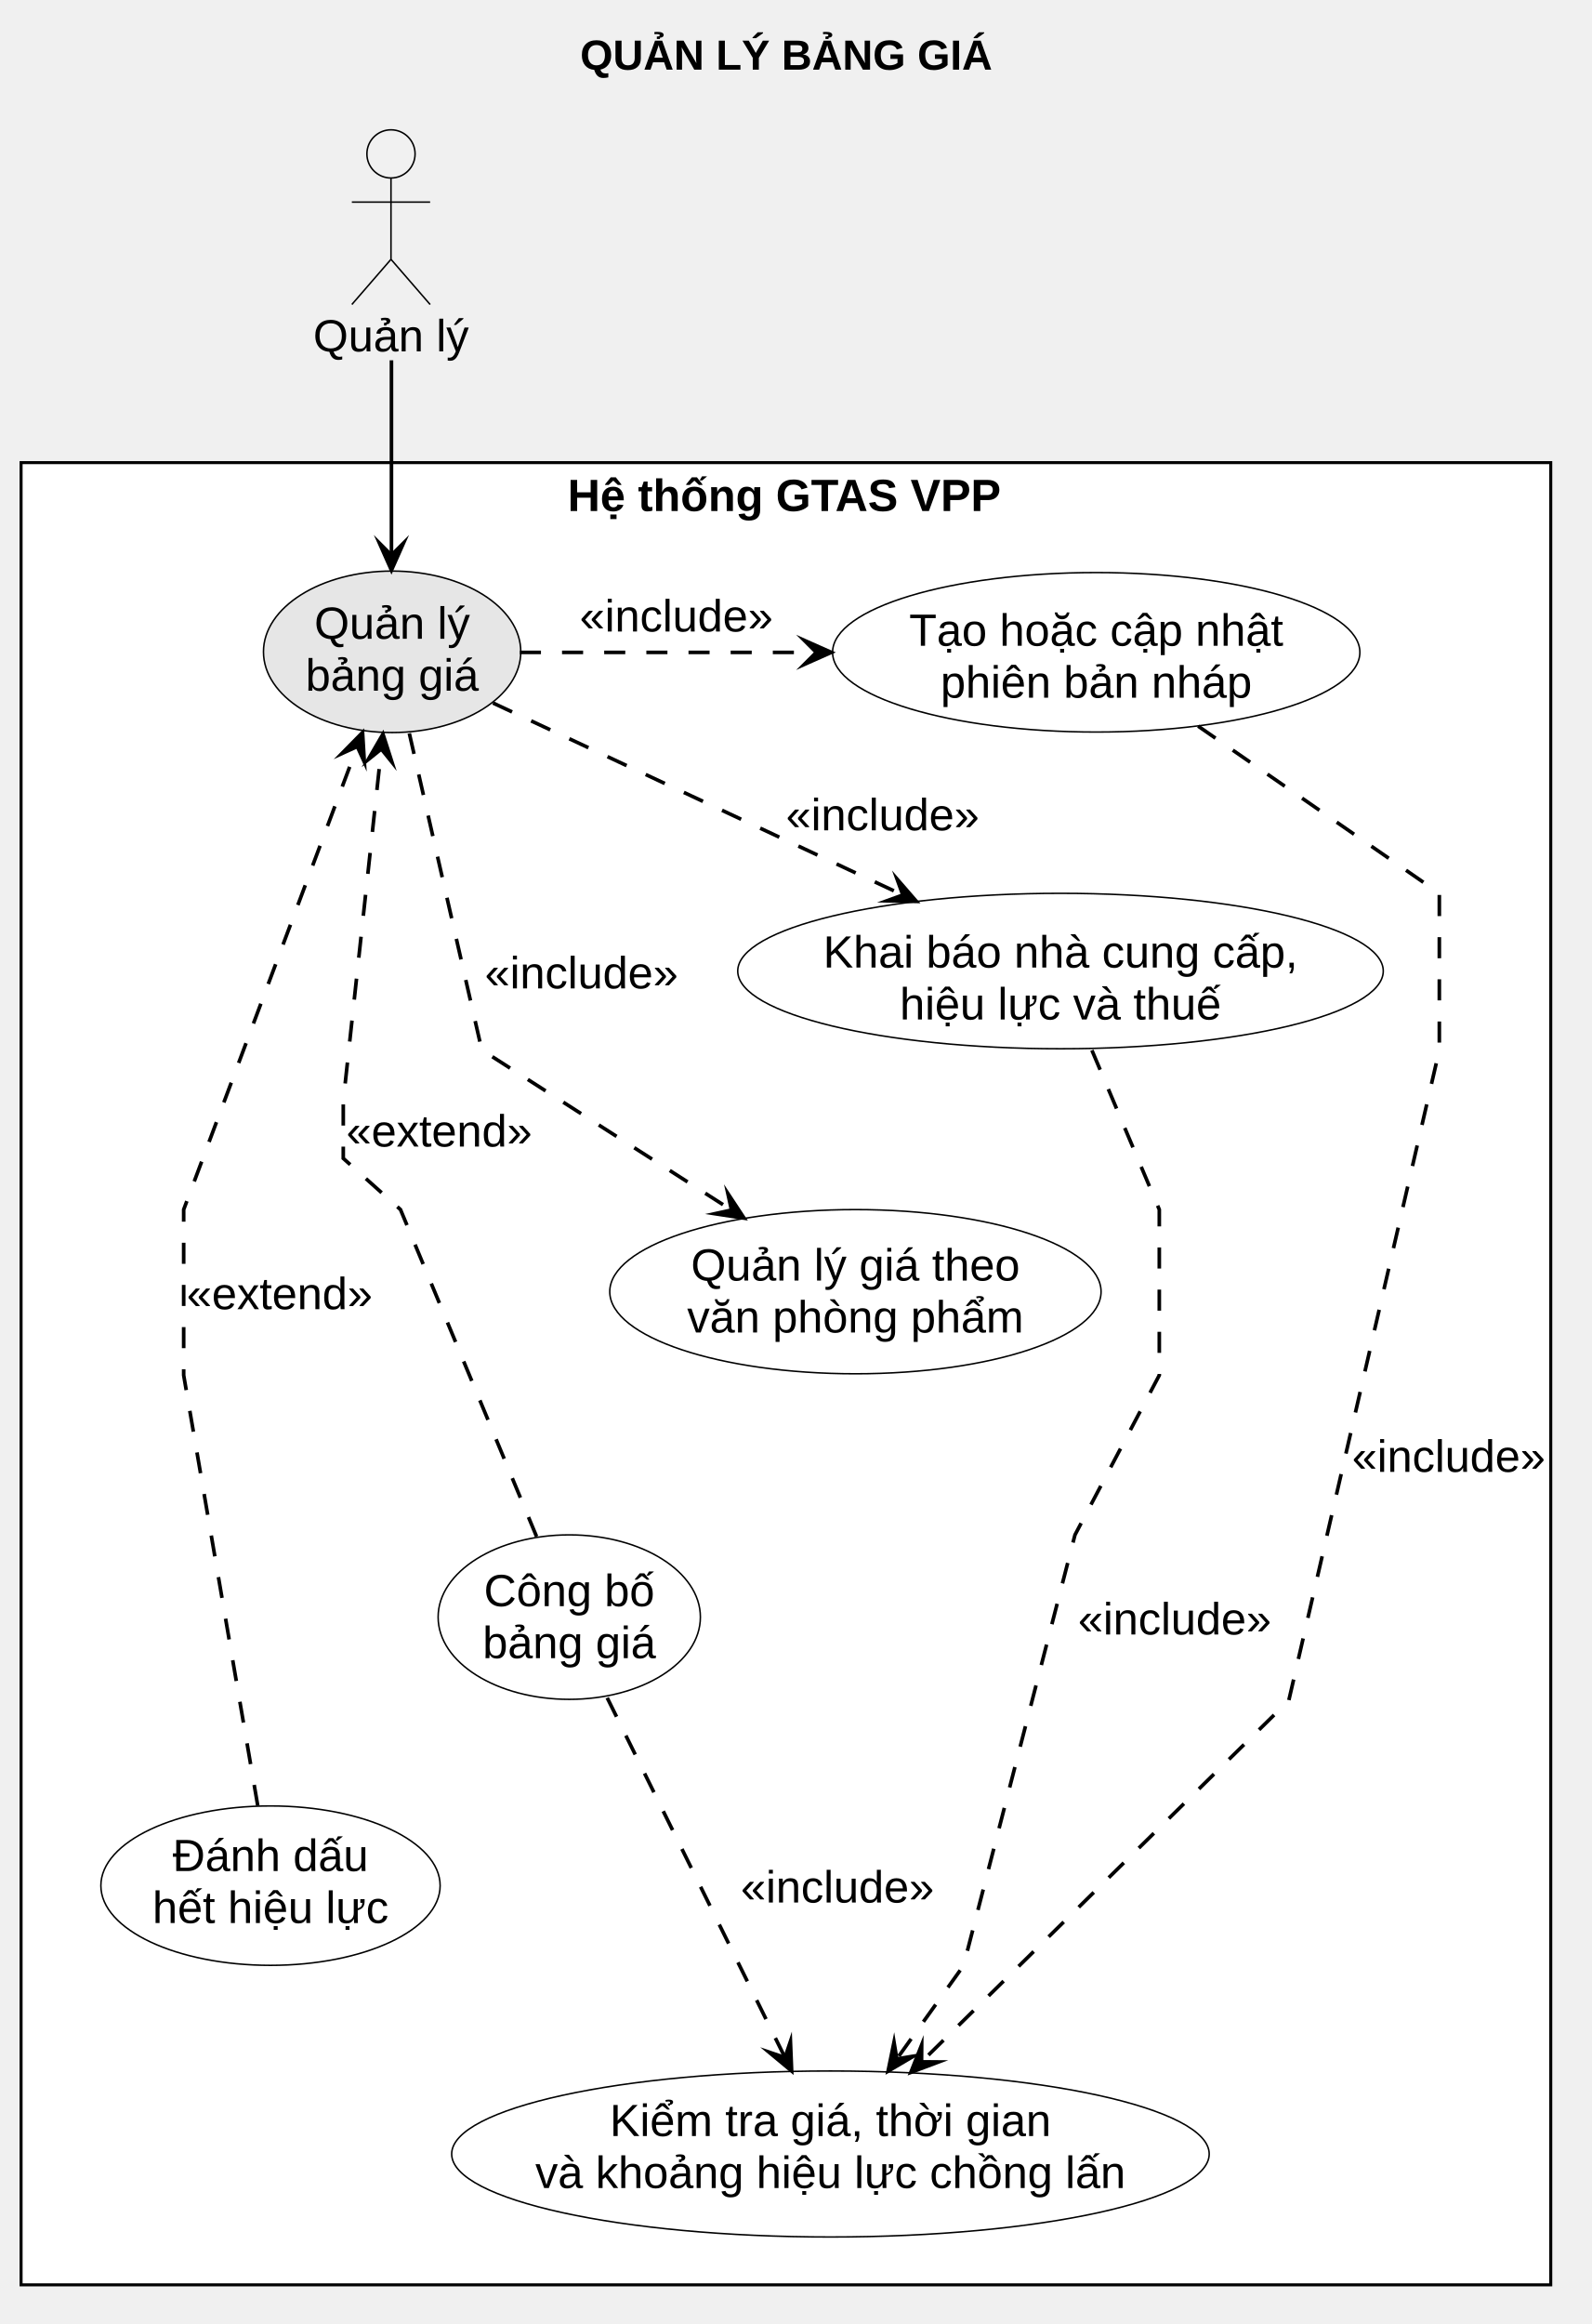
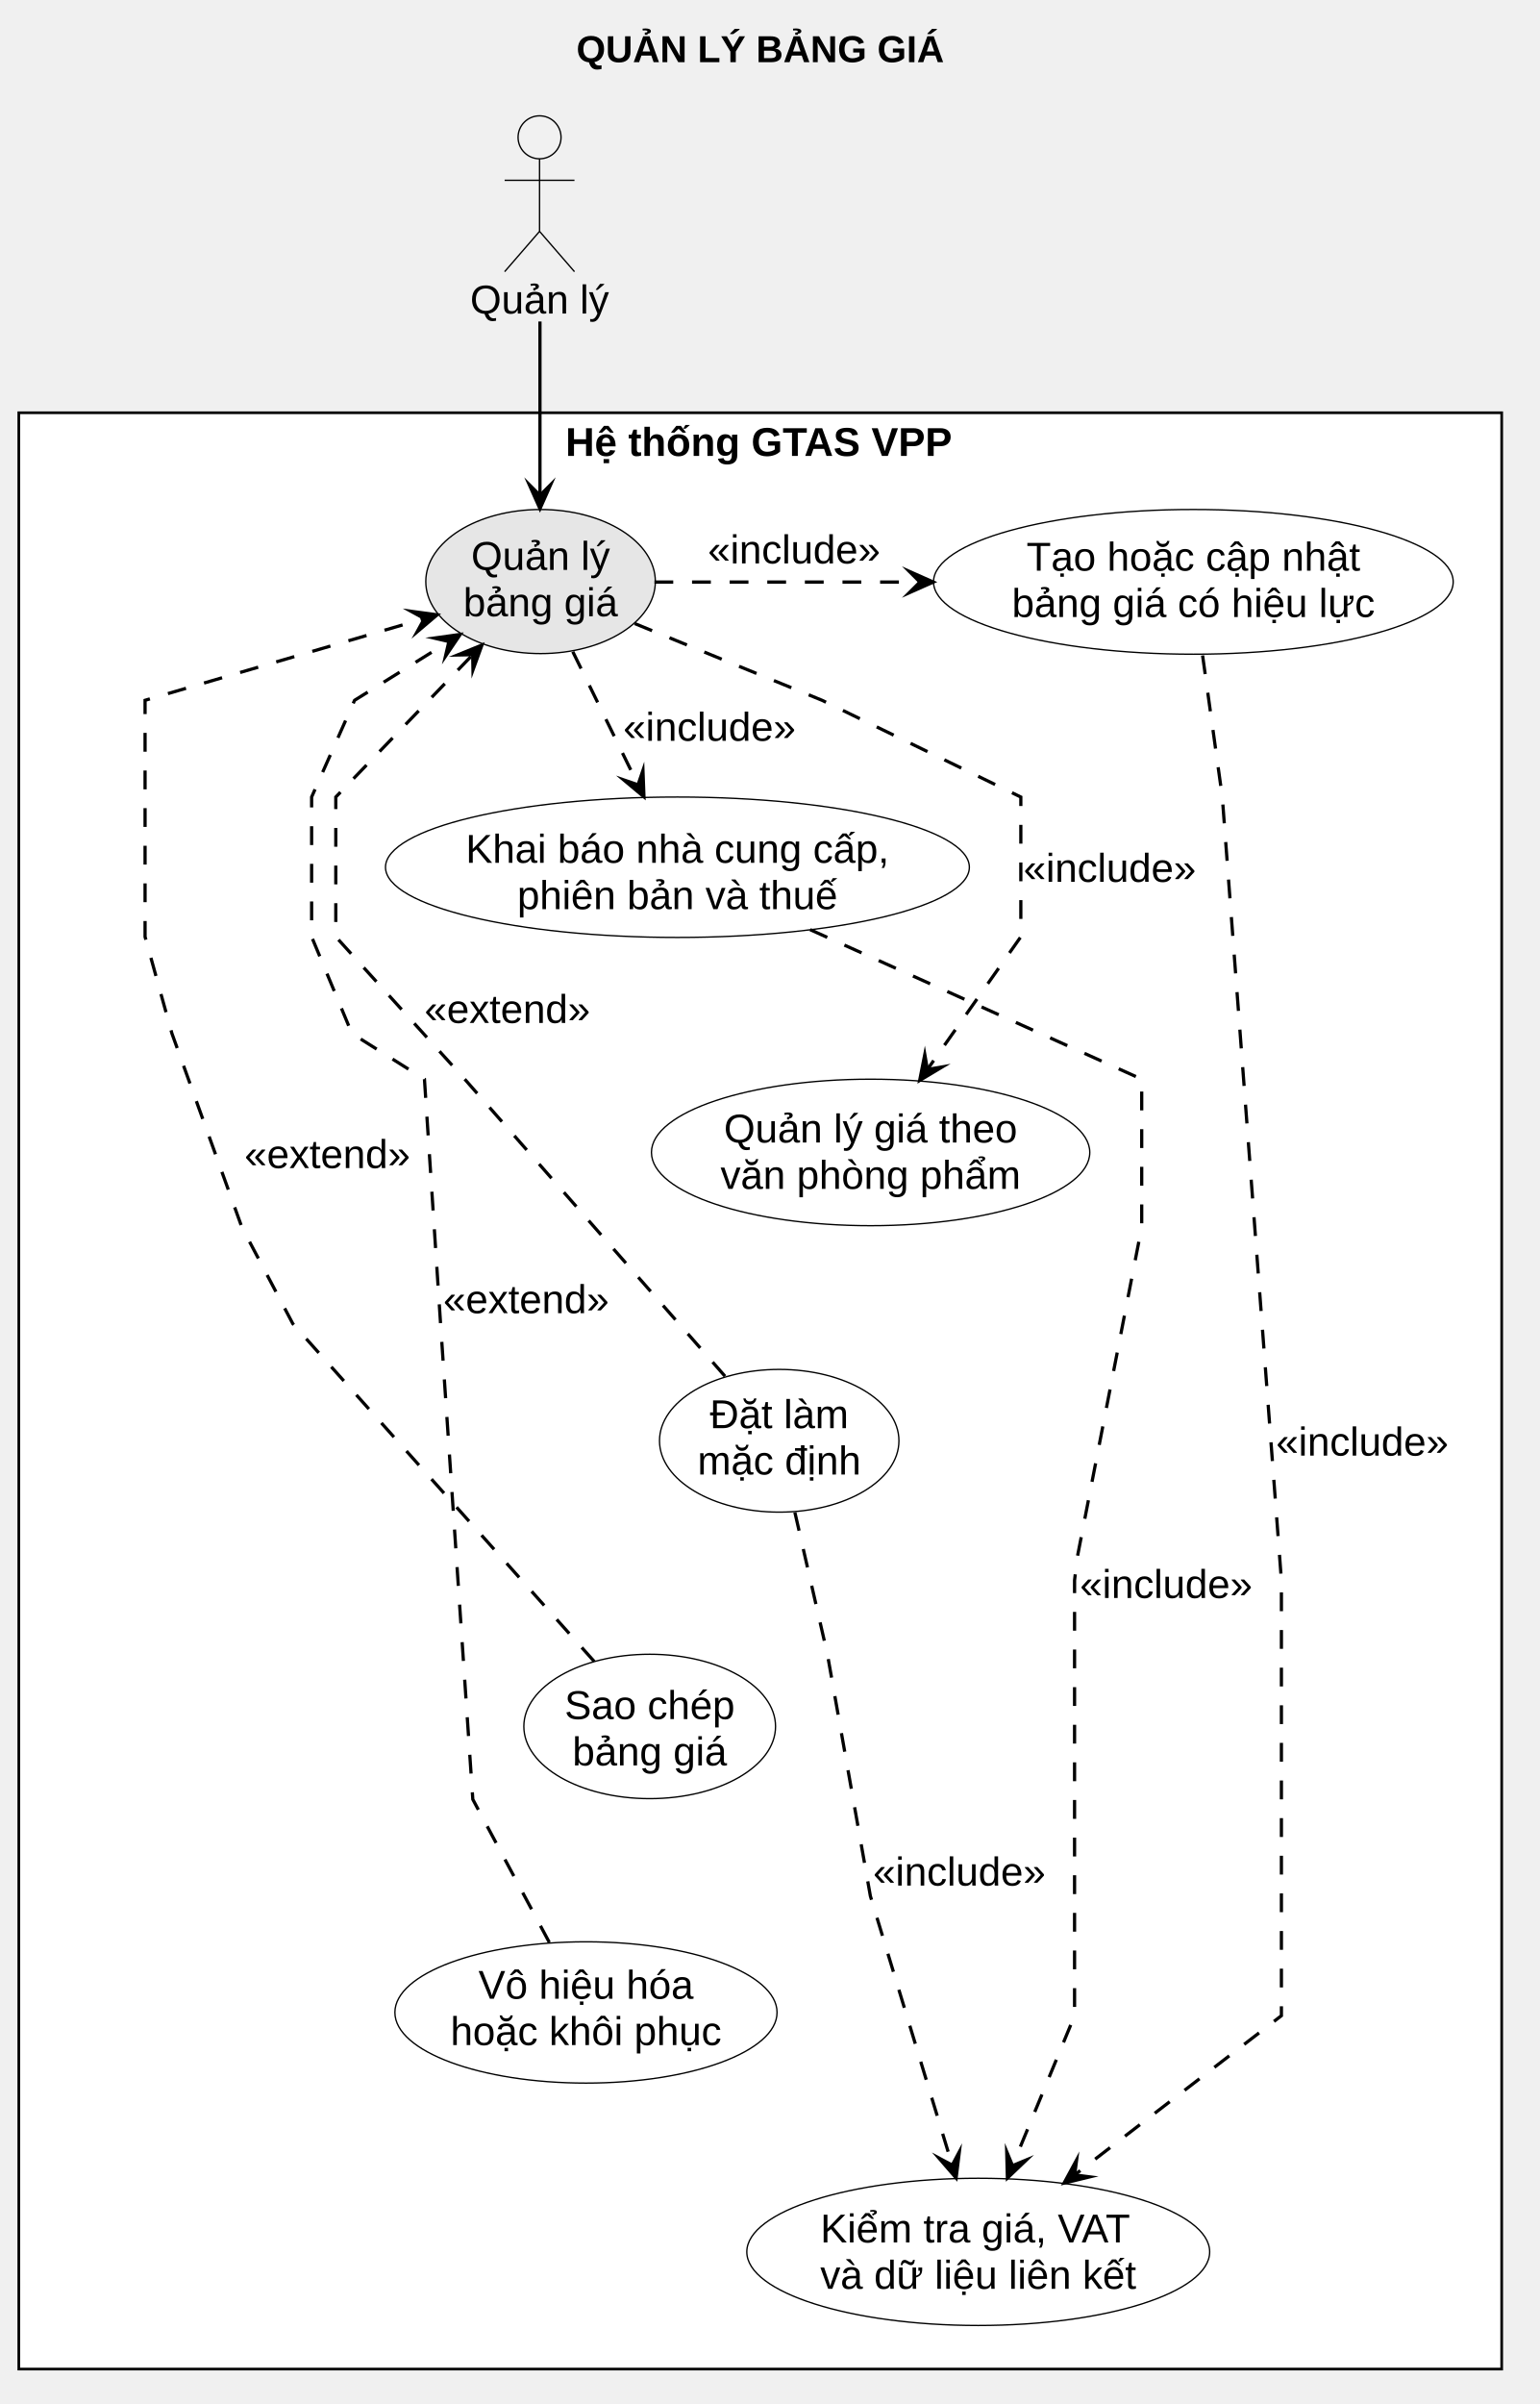
- <svg xmlns="http://www.w3.org/2000/svg" contentStyleType="text/css" data-diagram-type="DESCRIPTION" height="1286.667px" preserveAspectRatio="none" style="width:881px;height:1286px;background:#FFFFFF;" version="1.1" viewBox="0 0 881 1286" width="881.667px" zoomAndPan="magnify">
+ <svg xmlns="http://www.w3.org/2000/svg" contentStyleType="text/css" data-diagram-type="DESCRIPTION" height="1491.667px" preserveAspectRatio="none" style="width:955px;height:1491px;background:#FFFFFF;" version="1.1" viewBox="0 0 955 1491" width="955px" zoomAndPan="magnify">
  <defs />
  <g>
    <g class="title" data-source-line="2">
-       <text fill="#000000" font-family="Arial" font-size="23.333" font-weight="700" lengthAdjust="spacing" textLength="228.149" x="321.108" y="38.553">QUẢN LÝ BẢNG GIÁ</text>
+       <text fill="#000000" font-family="Arial" font-size="23.333" font-weight="700" lengthAdjust="spacing" textLength="228.149" x="357.592" y="38.553">QUẢN LÝ BẢNG GIÁ</text>
    </g>
    <g class="cluster" data-qualified-name="H. th.ng GTAS VPP" data-source-line="6" id="ent0002">
-       <rect fill="#FFFFFF" height="1008.333" style="stroke:#000000;stroke-width:1.667;" width="846.667" x="11.667" y="255.998" />
-       <text fill="#000000" font-family="Arial" font-size="25" font-weight="700" lengthAdjust="spacing" textLength="241.675" x="314.163" y="282.781">Hệ thống GTAS VPP</text>
+       <rect fill="#FFFFFF" height="1213.333" style="stroke:#000000;stroke-width:1.667;" width="920" x="11.667" y="255.998" />
+       <text fill="#000000" font-family="Arial" font-size="25" font-weight="700" lengthAdjust="spacing" textLength="241.675" x="350.829" y="282.781">Hệ thống GTAS VPP</text>
    </g>
    <g class="entity" data-qualified-name="H. th.ng GTAS VPP.PriceList" data-source-line="7" id="ent0003">
-       <ellipse cx="217.043" cy="360.683" fill="#E6E6E6" rx="71.21" ry="44.685" style="stroke:#000000;stroke-width:0.833;" />
-       <text fill="#000000" font-family="Arial" font-size="25" lengthAdjust="spacing" textLength="86.157" x="173.964" y="353.461">Quản lý</text>
-       <text fill="#000000" font-family="Arial" font-size="25" lengthAdjust="spacing" textLength="95.923" x="169.081" y="382.208">bảng giá</text>
+       <ellipse cx="335.376" cy="360.683" fill="#E6E6E6" rx="71.21" ry="44.685" style="stroke:#000000;stroke-width:0.833;" />
+       <text fill="#000000" font-family="Arial" font-size="25" lengthAdjust="spacing" textLength="86.157" x="292.298" y="353.461">Quản lý</text>
+       <text fill="#000000" font-family="Arial" font-size="25" lengthAdjust="spacing" textLength="95.923" x="287.415" y="382.208">bảng giá</text>
    </g>
    <g class="entity" data-qualified-name="H. th.ng GTAS VPP.SaveList" data-source-line="8" id="ent0004">
-       <ellipse cx="606.761" cy="360.957" fill="#FFFFFF" rx="145.928" ry="44.126" style="stroke:#000000;stroke-width:0.833;" />
-       <text fill="#000000" font-family="Arial" font-size="25" lengthAdjust="spacing" textLength="207.092" x="503.215" y="357.33">Tạo hoặc cập nhật</text>
-       <text fill="#000000" font-family="Arial" font-size="25" lengthAdjust="spacing" textLength="172.388" x="520.567" y="386.078">phiên bản nháp</text>
+       <ellipse cx="740.376" cy="360.875" fill="#FFFFFF" rx="161.209" ry="44.878" style="stroke:#000000;stroke-width:0.833;" />
+       <text fill="#000000" font-family="Arial" font-size="25" lengthAdjust="spacing" textLength="207.092" x="636.83" y="353.932">Tạo hoặc cập nhật</text>
+       <text fill="#000000" font-family="Arial" font-size="25" lengthAdjust="spacing" textLength="225.22" x="627.766" y="382.679">bảng giá có hiệu lực</text>
    </g>
    <g class="entity" data-qualified-name="H. th.ng GTAS VPP.Commercial" data-source-line="9" id="ent0005">
-       <ellipse cx="586.985" cy="537.336" fill="#FFFFFF" rx="178.652" ry="43.005" style="stroke:#000000;stroke-width:0.833;" />
-       <text fill="#000000" font-family="Arial" font-size="25" lengthAdjust="spacing" textLength="262.707" x="455.631" y="535.392">Khai báo nhà cung cấp,</text>
-       <text fill="#000000" font-family="Arial" font-size="25" lengthAdjust="spacing" textLength="177.954" x="498.008" y="564.139">hiệu lực và thuế</text>
+       <ellipse cx="420.283" cy="537.875" fill="#FFFFFF" rx="181.116" ry="43.544" style="stroke:#000000;stroke-width:0.833;" />
+       <text fill="#000000" font-family="Arial" font-size="25" lengthAdjust="spacing" textLength="262.707" x="288.929" y="535.114">Khai báo nhà cung cấp,</text>
+       <text fill="#000000" font-family="Arial" font-size="25" lengthAdjust="spacing" textLength="198.779" x="320.893" y="563.862">phiên bản và thuế</text>
    </g>
    <g class="entity" data-qualified-name="H. th.ng GTAS VPP.Price" data-source-line="10" id="ent0006">
-       <ellipse cx="473.472" cy="714.761" fill="#FFFFFF" rx="135.972" ry="45.43" style="stroke:#000000;stroke-width:0.833;" />
-       <text fill="#000000" font-family="Arial" font-size="25" lengthAdjust="spacing" textLength="182.068" x="382.438" y="708.608">Quản lý giá theo</text>
-       <text fill="#000000" font-family="Arial" font-size="25" lengthAdjust="spacing" textLength="186.255" x="380.345" y="737.356">văn phòng phẩm</text>
+       <ellipse cx="540.139" cy="714.761" fill="#FFFFFF" rx="135.972" ry="45.43" style="stroke:#000000;stroke-width:0.833;" />
+       <text fill="#000000" font-family="Arial" font-size="25" lengthAdjust="spacing" textLength="182.068" x="449.105" y="708.608">Quản lý giá theo</text>
+       <text fill="#000000" font-family="Arial" font-size="25" lengthAdjust="spacing" textLength="186.255" x="447.012" y="737.356">văn phòng phẩm</text>
    </g>
-     <g class="entity" data-qualified-name="H. th.ng GTAS VPP.Publish" data-source-line="11" id="ent0007">
-       <ellipse cx="315.082" cy="894.839" fill="#FFFFFF" rx="72.582" ry="45.508" style="stroke:#000000;stroke-width:0.833;" />
-       <text fill="#000000" font-family="Arial" font-size="25" lengthAdjust="spacing" textLength="94.519" x="267.822" y="888.797">Công bố</text>
-       <text fill="#000000" font-family="Arial" font-size="25" lengthAdjust="spacing" textLength="95.923" x="267.12" y="917.544">bảng giá</text>
+     <g class="entity" data-qualified-name="H. th.ng GTAS VPP.Default" data-source-line="11" id="ent0007">
+       <ellipse cx="483.439" cy="893.594" fill="#FFFFFF" rx="74.273" ry="44.263" style="stroke:#000000;stroke-width:0.833;" />
+       <text fill="#000000" font-family="Arial" font-size="25" lengthAdjust="spacing" textLength="86.133" x="440.373" y="885.755">Đặt làm</text>
+       <text fill="#000000" font-family="Arial" font-size="25" lengthAdjust="spacing" textLength="101.44" x="432.719" y="914.503">mặc định</text>
    </g>
-     <g class="entity" data-qualified-name="H. th.ng GTAS VPP.Expire" data-source-line="12" id="ent0008">
-       <ellipse cx="149.723" cy="1043.434" fill="#FFFFFF" rx="93.89" ry="44.102" style="stroke:#000000;stroke-width:0.833;" />
-       <text fill="#000000" font-family="Arial" font-size="25" lengthAdjust="spacing" textLength="108.423" x="95.512" y="1035.359">Đánh dấu</text>
-       <text fill="#000000" font-family="Arial" font-size="25" lengthAdjust="spacing" textLength="130.701" x="84.373" y="1064.107">hết hiệu lực</text>
+     <g class="entity" data-qualified-name="H. th.ng GTAS VPP.Clone" data-source-line="12" id="ent0008">
+       <ellipse cx="403.078" cy="1070.771" fill="#FFFFFF" rx="78.078" ry="44.773" style="stroke:#000000;stroke-width:0.833;" />
+       <text fill="#000000" font-family="Arial" font-size="25" lengthAdjust="spacing" textLength="105.64" x="350.258" y="1066.199">Sao chép</text>
+       <text fill="#000000" font-family="Arial" font-size="25" lengthAdjust="spacing" textLength="95.923" x="355.117" y="1094.947">bảng giá</text>
    </g>
-     <g class="entity" data-qualified-name="H. th.ng GTAS VPP.Validate" data-source-line="13" id="ent0009">
-       <ellipse cx="459.643" cy="1191.926" fill="#FFFFFF" rx="209.643" ry="45.929" style="stroke:#000000;stroke-width:0.833;" />
-       <text fill="#000000" font-family="Arial" font-size="25" lengthAdjust="spacing" textLength="244.287" x="337.5" y="1182.002">Kiểm tra giá, thời gian</text>
-       <text fill="#000000" font-family="Arial" font-size="25" lengthAdjust="spacing" textLength="326.685" x="296.301" y="1210.749">và khoảng hiệu lực chồng lấn</text>
+     <g class="entity" data-qualified-name="H. th.ng GTAS VPP.Toggle" data-source-line="13" id="ent0009">
+       <ellipse cx="363.547" cy="1248.15" fill="#FFFFFF" rx="118.547" ry="43.819" style="stroke:#000000;stroke-width:0.833;" />
+       <text fill="#000000" font-family="Arial" font-size="25" lengthAdjust="spacing" textLength="133.447" x="296.823" y="1239.655">Vô hiệu hóa</text>
+       <text fill="#000000" font-family="Arial" font-size="25" lengthAdjust="spacing" textLength="168.176" x="279.459" y="1268.402">hoặc khôi phục</text>
+     </g>
+     <g class="entity" data-qualified-name="H. th.ng GTAS VPP.Validate" data-source-line="14" id="ent0010">
+       <ellipse cx="606.913" cy="1396.647" fill="#FFFFFF" rx="143.579" ry="45.65" style="stroke:#000000;stroke-width:0.833;" />
+       <text fill="#000000" font-family="Arial" font-size="25" lengthAdjust="spacing" textLength="195.898" x="508.964" y="1390.806">Kiểm tra giá, VAT</text>
+       <text fill="#000000" font-family="Arial" font-size="25" lengthAdjust="spacing" textLength="196.008" x="508.909" y="1419.553">và dữ liệu liên kết</text>
    </g>
    <g class="entity" data-qualified-name="Procurement" data-source-line="4" id="ent0001">
-       <ellipse cx="216.412" cy="85.164" fill="#F1F1F1" rx="13.333" ry="13.333" style="stroke:#000000;stroke-width:0.833;" />
-       <path d="M216.412,98.498 L216.412,143.498 M194.745,111.831 L238.079,111.831 M216.412,143.498 L194.745,168.498 M216.412,143.498 L238.079,168.498" fill="none" style="stroke:#000000;stroke-width:0.833;" />
-       <text fill="#000000" font-family="Arial" font-size="25" lengthAdjust="spacing" textLength="86.157" x="173.333" y="194.447">Quản lý</text>
+       <ellipse cx="334.745" cy="85.164" fill="#F1F1F1" rx="13.333" ry="13.333" style="stroke:#000000;stroke-width:0.833;" />
+       <path d="M334.745,98.498 L334.745,143.498 M313.079,111.831 L356.412,111.831 M334.745,143.498 L313.079,168.498 M334.745,143.498 L356.412,168.498" fill="none" style="stroke:#000000;stroke-width:0.833;" />
+       <text fill="#000000" font-family="Arial" font-size="25" lengthAdjust="spacing" textLength="86.157" x="291.667" y="194.447">Quản lý</text>
    </g>
-     <g class="link" data-entity-1="ent0003" data-entity-2="ent0004" data-link-type="dependency" data-source-line="16" id="lnk11">
-       <path d="M287.75,360.998 C335.867,360.998 392.833,360.998 451.817,360.998" fill="none" id="PriceList-to-SaveList" style="stroke:#000000;stroke-width:2;stroke-dasharray:11.667,11.667;" />
-       <polygon fill="#000000" points="460.15,360.998,445.15,354.331,451.817,360.998,445.15,367.664,460.15,360.998" style="stroke:#000000;stroke-width:2;stroke-linejoin:miter;stroke-miterlimit:10;" />
-       <text fill="#000000" font-family="Arial" font-size="25" lengthAdjust="spacing" textLength="107.031" x="320.833" y="349.447">«include»</text>
+     <g class="link" data-entity-1="ent0003" data-entity-2="ent0004" data-link-type="dependency" data-source-line="17" id="lnk12">
+       <path d="M406.017,360.998 C453.883,360.998 510.683,360.998 570.717,360.998" fill="none" id="PriceList-to-SaveList" style="stroke:#000000;stroke-width:2;stroke-dasharray:11.667,11.667;" />
+       <polygon fill="#000000" points="579.05,360.998,564.05,354.331,570.717,360.998,564.05,367.664,579.05,360.998" style="stroke:#000000;stroke-width:2;stroke-linejoin:miter;stroke-miterlimit:10;" />
+       <text fill="#000000" font-family="Arial" font-size="25" lengthAdjust="spacing" textLength="107.031" x="439.167" y="349.447">«include»</text>
    </g>
-     <g class="link" data-entity-1="ent0003" data-entity-2="ent0005" data-link-type="dependency" data-source-line="17" id="lnk12">
-       <path d="M272.867,388.998 C335.333,418.248 429.154,462.213 499.704,495.263" fill="none" id="PriceList-to-Commercial" style="stroke:#000000;stroke-width:2;stroke-dasharray:11.667,11.667;" />
-       <polygon fill="#000000" points="507.25,498.798,496.495,486.397,499.704,495.263,490.839,498.471,507.25,498.798" style="stroke:#000000;stroke-width:2;stroke-linejoin:miter;stroke-miterlimit:10;" />
-       <text fill="#000000" font-family="Arial" font-size="25" lengthAdjust="spacing" textLength="107.031" x="435" y="459.447">«include»</text>
+     <g class="link" data-entity-1="ent0003" data-entity-2="ent0005" data-link-type="dependency" data-source-line="18" id="lnk13">
+       <path d="M355.367,404.181 C368.717,431.431 382.463,459.449 395.847,486.733" fill="none" id="PriceList-to-Commercial" style="stroke:#000000;stroke-width:2;stroke-dasharray:11.667,11.667;" />
+       <polygon fill="#000000" points="399.517,494.214,398.896,477.811,395.847,486.733,386.925,483.683,399.517,494.214" style="stroke:#000000;stroke-width:2;stroke-linejoin:miter;stroke-miterlimit:10;" />
+       <text fill="#000000" font-family="Arial" font-size="25" lengthAdjust="spacing" textLength="107.031" x="386.667" y="459.447">«include»</text>
    </g>
-     <g class="link" data-entity-1="ent0003" data-entity-2="ent0006" data-link-type="dependency" data-source-line="18" id="lnk13">
-       <path d="M226.55,405.798 C241.117,469.431 266.667,580.998 266.667,580.998 C266.667,580.998 343.951,630.55 404.868,669.6" fill="none" id="PriceList-to-Price" style="stroke:#000000;stroke-width:2;stroke-dasharray:11.667,11.667;" />
-       <polygon fill="#000000" points="411.883,674.098,402.853,660.39,404.868,669.6,395.657,671.615,411.883,674.098" style="stroke:#000000;stroke-width:2;stroke-linejoin:miter;stroke-miterlimit:10;" />
-       <text fill="#000000" font-family="Arial" font-size="25" lengthAdjust="spacing" textLength="107.031" x="268.333" y="546.947">«include»</text>
+     <g class="link" data-entity-1="ent0003" data-entity-2="ent0006" data-link-type="dependency" data-source-line="19" id="lnk14">
+       <path d="M393.767,386.731 C444.6,407.548 510,434.331 510,434.331 C510,434.331 633.333,494.331 633.333,494.331 C633.333,494.331 633.333,580.998 633.333,580.998 C633.333,580.998 602.581,624.651 575.365,663.301" fill="none" id="PriceList-to-Price" style="stroke:#000000;stroke-width:2;stroke-dasharray:11.667,11.667;" />
+       <polygon fill="#000000" points="570.567,670.114,584.654,661.688,575.365,663.301,573.752,654.012,570.567,670.114" style="stroke:#000000;stroke-width:2;stroke-linejoin:miter;stroke-miterlimit:10;" />
+       <text fill="#000000" font-family="Arial" font-size="25" lengthAdjust="spacing" textLength="107.031" x="635" y="546.947">«include»</text>
    </g>
-     <g class="link" data-entity-1="ent0007" data-entity-2="ent0003" data-link-type="dependency" data-source-line="19" id="lnk14">
-       <path d="M297,850.281 C269.883,785.131 221.667,669.331 221.667,669.331 C221.667,669.331 190,640.998 190,640.998 C190,640.998 190,609.331 190,609.331 C190,609.331 203.403,485.299 211.07,414.483" fill="none" id="Publish-to-PriceList" style="stroke:#000000;stroke-width:2;stroke-dasharray:11.667,11.667;" />
-       <polygon fill="#000000" points="211.967,406.198,203.724,420.393,211.07,414.483,216.98,421.828,211.967,406.198" style="stroke:#000000;stroke-width:2;stroke-linejoin:miter;stroke-miterlimit:10;" />
-       <text fill="#000000" font-family="Arial" font-size="25" lengthAdjust="spacing" textLength="102.869" x="191.667" y="634.447">«extend»</text>
+     <g class="link" data-entity-1="ent0007" data-entity-2="ent0003" data-link-type="dependency" data-source-line="20" id="lnk15">
+       <path d="M449.817,853.581 C394.05,789.964 288.333,669.331 288.333,669.331 C288.333,669.331 208.333,580.998 208.333,580.998 C208.333,580.998 208.333,494.331 208.333,494.331 C208.333,494.331 255.823,444.97 293.256,406.054" fill="none" id="Default-to-PriceList" style="stroke:#000000;stroke-width:2;stroke-dasharray:11.667,11.667;" />
+       <polygon fill="#000000" points="299.033,400.048,283.83,406.237,293.256,406.054,293.44,415.48,299.033,400.048" style="stroke:#000000;stroke-width:2;stroke-linejoin:miter;stroke-miterlimit:10;" />
+       <text fill="#000000" font-family="Arial" font-size="25" lengthAdjust="spacing" textLength="102.869" x="263.333" y="634.447">«extend»</text>
    </g>
-     <g class="link" data-entity-1="ent0008" data-entity-2="ent0003" data-link-type="dependency" data-source-line="20" id="lnk15">
-       <path d="M142.667,999.181 C129.133,920.614 101.667,760.998 101.667,760.998 C101.667,760.998 101.667,669.331 101.667,669.331 C101.667,669.331 166.157,497.367 197.757,413.101" fill="none" id="Expire-to-PriceList" style="stroke:#000000;stroke-width:2;stroke-dasharray:11.667,11.667;" />
-       <polygon fill="#000000" points="200.683,405.298,189.174,417.002,197.757,413.101,201.659,421.683,200.683,405.298" style="stroke:#000000;stroke-width:2;stroke-linejoin:miter;stroke-miterlimit:10;" />
-       <text fill="#000000" font-family="Arial" font-size="25" lengthAdjust="spacing" textLength="102.869" x="103.333" y="724.447">«extend»</text>
+     <g class="link" data-entity-1="ent0008" data-entity-2="ent0003" data-link-type="dependency" data-source-line="21" id="lnk16">
+       <path d="M368.7,1030.531 C306.35,960.681 181.667,820.998 181.667,820.998 C181.667,820.998 150,760.998 150,760.998 C150,760.998 106.667,640.998 106.667,640.998 C106.667,640.998 90,580.998 90,580.998 C90,580.998 90,434.331 90,434.331 C90,434.331 190.685,404.887 263.269,383.654" fill="none" id="Clone-to-PriceList" style="stroke:#000000;stroke-width:2;stroke-dasharray:11.667,11.667;" />
+       <polygon fill="#000000" points="271.267,381.314,254.998,379.127,263.269,383.654,258.742,391.924,271.267,381.314" style="stroke:#000000;stroke-width:2;stroke-linejoin:miter;stroke-miterlimit:10;" />
+       <text fill="#000000" font-family="Arial" font-size="25" lengthAdjust="spacing" textLength="102.869" x="151.667" y="724.447">«extend»</text>
    </g>
-     <g class="link" data-entity-1="ent0004" data-entity-2="ent0009" data-link-type="dependency" data-source-line="21" id="lnk16">
-       <path d="M663.167,401.814 C719.167,440.631 796.667,494.331 796.667,494.331 C796.667,494.331 796.667,580.998 796.667,580.998 C796.667,580.998 713.333,940.998 713.333,940.998 C713.333,940.998 582.658,1069.538 510.075,1140.921" fill="none" id="SaveList-to-Validate" style="stroke:#000000;stroke-width:2;stroke-dasharray:11.667,11.667;" />
-       <polygon fill="#000000" points="504.133,1146.764,519.503,1141,510.075,1140.921,510.153,1131.493,504.133,1146.764" style="stroke:#000000;stroke-width:2;stroke-linejoin:miter;stroke-miterlimit:10;" />
-       <text fill="#000000" font-family="Arial" font-size="25" lengthAdjust="spacing" textLength="107.031" x="748.333" y="814.447">«include»</text>
+     <g class="link" data-entity-1="ent0009" data-entity-2="ent0003" data-link-type="dependency" data-source-line="22" id="lnk17">
+       <path d="M340.8,1204.714 C320.333,1166.464 293.333,1115.998 293.333,1115.998 C293.333,1115.998 273.333,820.998 273.333,820.998 C273.333,820.998 263.333,669.331 263.333,669.331 C263.333,669.331 218.333,640.998 218.333,640.998 C218.333,640.998 193.333,580.998 193.333,580.998 C193.333,580.998 193.333,494.331 193.333,494.331 C193.333,494.331 220,434.331 220,434.331 C220,434.331 247.327,417.304 278.494,397.887" fill="none" id="Toggle-to-PriceList" style="stroke:#000000;stroke-width:2;stroke-dasharray:11.667,11.667;" />
+       <polygon fill="#000000" points="285.567,393.481,269.31,395.754,278.494,397.887,276.36,407.071,285.567,393.481" style="stroke:#000000;stroke-width:2;stroke-linejoin:miter;stroke-miterlimit:10;" />
+       <text fill="#000000" font-family="Arial" font-size="25" lengthAdjust="spacing" textLength="102.869" x="275" y="814.447">«extend»</text>
    </g>
-     <g class="link" data-entity-1="ent0005" data-entity-2="ent0009" data-link-type="dependency" data-source-line="22" id="lnk17">
-       <path d="M604.367,581.181 C620.45,619.181 641.667,669.331 641.667,669.331 C641.667,669.331 641.667,760.998 641.667,760.998 C641.667,760.998 595,849.331 595,849.331 C595,849.331 533.333,1087.664 533.333,1087.664 C533.333,1087.664 516.247,1111.536 496.38,1139.319" fill="none" id="Commercial-to-Validate" style="stroke:#000000;stroke-width:2;stroke-dasharray:11.667,11.667;" />
-       <polygon fill="#000000" points="491.533,1146.098,505.681,1137.774,496.38,1139.319,494.835,1130.018,491.533,1146.098" style="stroke:#000000;stroke-width:2;stroke-linejoin:miter;stroke-miterlimit:10;" />
-       <text fill="#000000" font-family="Arial" font-size="25" lengthAdjust="spacing" textLength="107.031" x="596.667" y="904.447">«include»</text>
+     <g class="link" data-entity-1="ent0004" data-entity-2="ent0010" data-link-type="dependency" data-source-line="23" id="lnk18">
+       <path d="M746.1,406.514 C751.433,444.814 758.333,494.331 758.333,494.331 C758.333,494.331 795,980.164 795,980.164 C795,980.164 795,980.164 795,1250.164 C795,1250.164 722.42,1306.048 666.737,1348.914" fill="none" id="SaveList-to-Validate" style="stroke:#000000;stroke-width:2;stroke-dasharray:11.667,11.667;" />
+       <polygon fill="#000000" points="660.133,1353.998,676.086,1350.13,666.737,1348.914,667.952,1339.565,660.133,1353.998" style="stroke:#000000;stroke-width:2;stroke-linejoin:miter;stroke-miterlimit:10;" />
+       <text fill="#000000" font-family="Arial" font-size="25" lengthAdjust="spacing" textLength="107.031" x="791.667" y="902.781">«include»</text>
    </g>
-     <g class="link" data-entity-1="ent0007" data-entity-2="ent0009" data-link-type="dependency" data-source-line="23" id="lnk18">
-       <path d="M336.083,939.481 C363.333,994.614 406.873,1082.694 434.49,1138.544" fill="none" id="Publish-to-Validate" style="stroke:#000000;stroke-width:2;stroke-dasharray:11.667,11.667;" />
-       <polygon fill="#000000" points="438.183,1146.014,437.511,1129.613,434.49,1138.544,425.559,1135.523,438.183,1146.014" style="stroke:#000000;stroke-width:2;stroke-linejoin:miter;stroke-miterlimit:10;" />
-       <text fill="#000000" font-family="Arial" font-size="25" lengthAdjust="spacing" textLength="107.031" x="410" y="1052.781">«include»</text>
+     <g class="link" data-entity-1="ent0005" data-entity-2="ent0010" data-link-type="dependency" data-source-line="24" id="lnk19">
+       <path d="M502.617,576.581 C587.833,614.998 708.333,669.331 708.333,669.331 C708.333,669.331 708.333,760.998 708.333,760.998 C708.333,760.998 668.333,965.998 668.333,965.998 C668.333,965.998 666.667,980.164 666.667,980.164 C666.667,980.164 666.667,980.164 666.667,1250.164 C666.667,1250.164 645.818,1300.53 628.185,1343.164" fill="none" id="Commercial-to-Validate" style="stroke:#000000;stroke-width:2;stroke-dasharray:11.667,11.667;" />
+       <polygon fill="#000000" points="625,1350.864,636.894,1339.551,628.185,1343.164,624.572,1334.455,625,1350.864" style="stroke:#000000;stroke-width:2;stroke-linejoin:miter;stroke-miterlimit:10;" />
+       <text fill="#000000" font-family="Arial" font-size="25" lengthAdjust="spacing" textLength="107.031" x="670" y="991.114">«include»</text>
    </g>
-     <g class="link" data-entity-1="ent0001" data-entity-2="ent0003" data-link-type="dependency" data-source-line="32" id="lnk24">
-       <path d="M216.667,199.398 C216.667,236.414 216.667,274.064 216.667,307.198" fill="none" id="Procurement-to-PriceList" style="stroke:#000000;stroke-width:2;" />
-       <polygon fill="#000000" points="216.667,315.531,223.333,300.531,216.667,307.198,210,300.531,216.667,315.531" style="stroke:#000000;stroke-width:2;stroke-linejoin:miter;stroke-miterlimit:10;" />
+     <g class="link" data-entity-1="ent0007" data-entity-2="ent0010" data-link-type="dependency" data-source-line="25" id="lnk20">
+       <path d="M493.15,937.998 C501.9,976.164 513.333,1025.998 513.333,1025.998 C513.333,1025.998 540,1175.998 540,1175.998 C540,1175.998 571.275,1278.792 590.758,1342.842" fill="none" id="Default-to-Validate" style="stroke:#000000;stroke-width:2;stroke-dasharray:11.667,11.667;" />
+       <polygon fill="#000000" points="593.183,1350.814,595.196,1334.524,590.758,1342.842,582.44,1338.404,593.183,1350.814" style="stroke:#000000;stroke-width:2;stroke-linejoin:miter;stroke-miterlimit:10;" />
+       <text fill="#000000" font-family="Arial" font-size="25" lengthAdjust="spacing" textLength="107.031" x="541.667" y="1169.447">«include»</text>
+     </g>
+     <g class="link" data-entity-1="ent0001" data-entity-2="ent0003" data-link-type="dependency" data-source-line="35" id="lnk27">
+       <path d="M335,199.398 C335,236.414 335,274.064 335,307.198" fill="none" id="Procurement-to-PriceList" style="stroke:#000000;stroke-width:2;" />
+       <polygon fill="#000000" points="335,315.531,341.667,300.531,335,307.198,328.333,300.531,335,315.531" style="stroke:#000000;stroke-width:2;stroke-linejoin:miter;stroke-miterlimit:10;" />
    </g>
  </g>
</svg>
